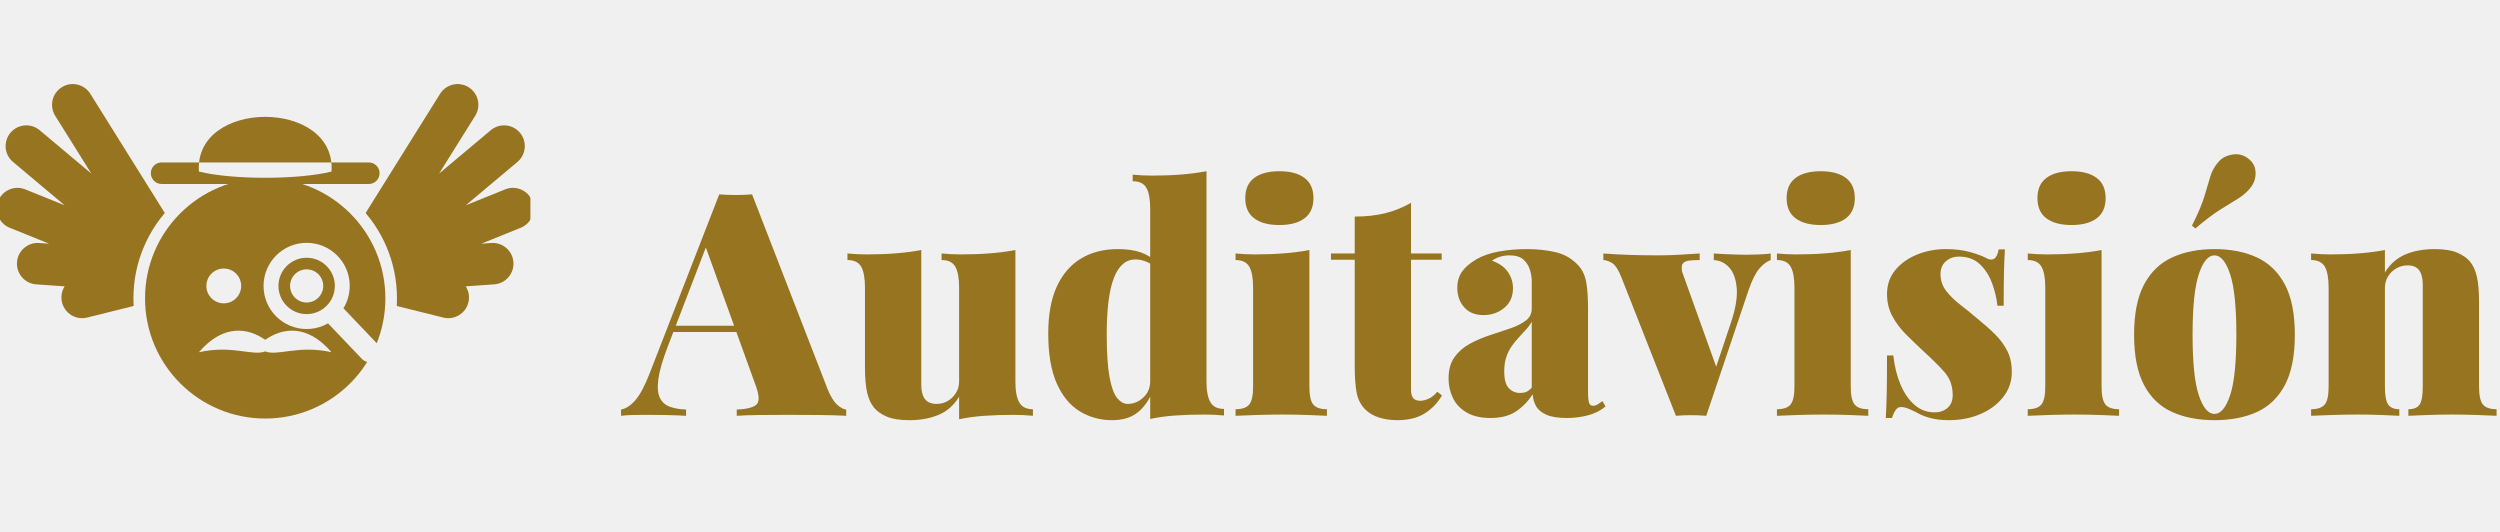
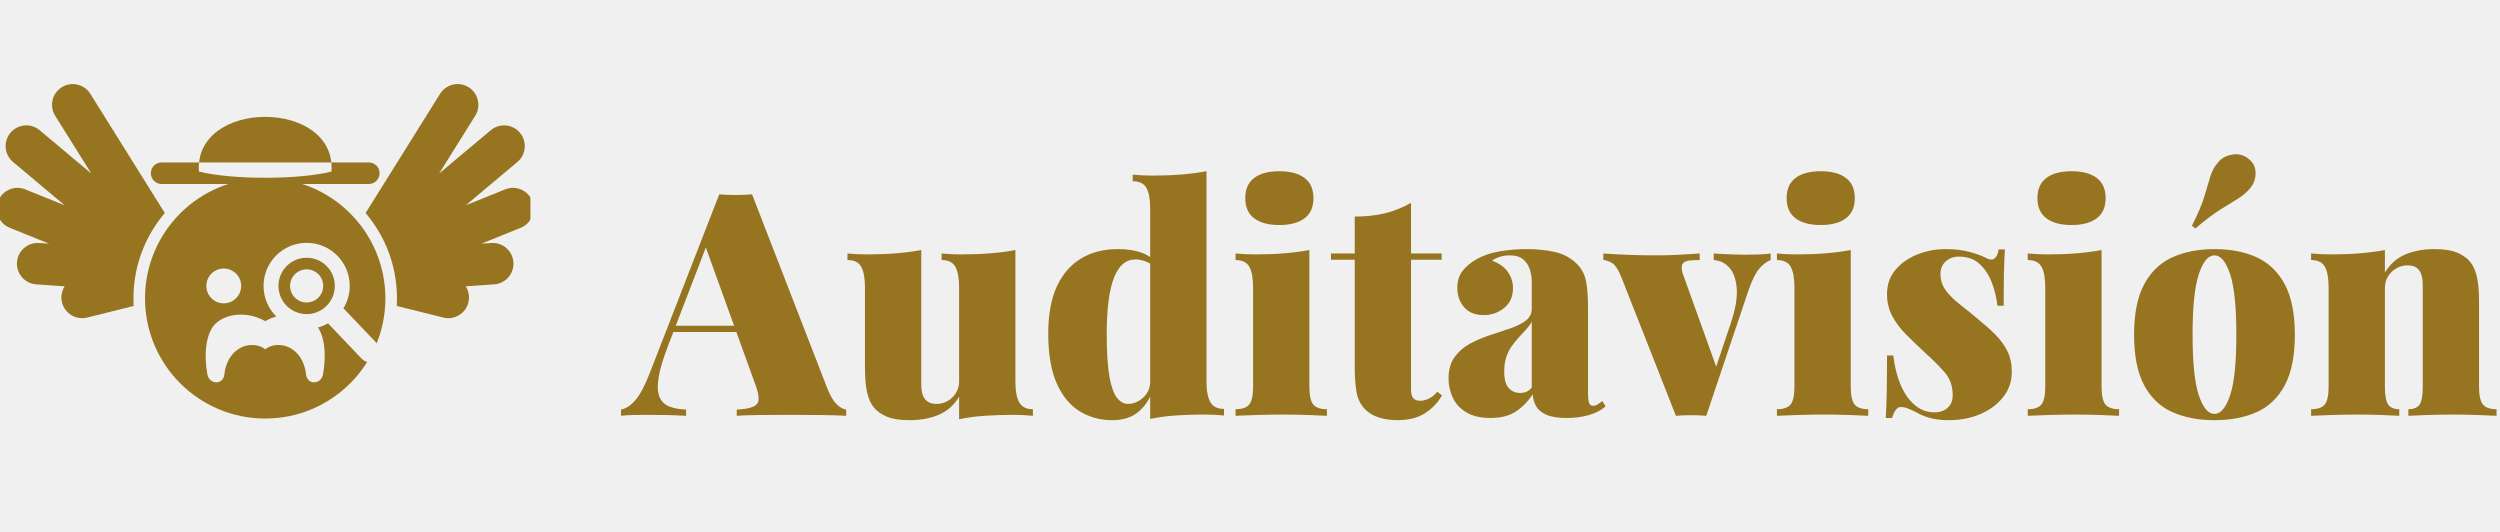
<svg xmlns="http://www.w3.org/2000/svg" viewBox="0 -9.9 319.75 68.03">
  <g transform="translate(0 -9.9) scale(1.06)">
    <defs>
      <mask id="mc6" maskUnits="userSpaceOnUse" x="0" y="0" width="64" height="64">
        <rect width="64" height="64" fill="#ffffff" />
-         <path fill="#000000" d="M24.9 34.5A2.1 2.1 0 1 0 29.1 34.5A2.1 2.1 0 1 0 24.9 34.5ZM35 34.5A2 2 0 1 0 39 34.5A2 2 0 1 0 35 34.5ZM39.66 39.1L43.66 43.3A1.3 1.3 0 0 0 45.54 41.5L41.54 37.3A1.3 1.3 0 0 0 39.66 39.1ZM24 42.5C27 39 30 39.6 32 41C34 39.6 37 39 40 42.5C36 41.6 33.5 43 32 42.4C30.5 43 28 41.6 24 42.5Z" />
+         <path fill="#000000" d="M24.9 34.5A2.1 2.1 0 1 0 29.1 34.5A2.1 2.1 0 1 0 24.9 34.5ZM35 34.5A2 2 0 1 0 39 34.5A2 2 0 1 0 35 34.5ZM39.66 39.1L43.66 43.3A1.3 1.3 0 0 0 45.54 41.5L41.54 37.3A1.3 1.3 0 0 0 39.66 39.1ZM32 38.75C34.04 37.56 36.76 37.73 38.12 39.18C39.23 40.45 39.39 42.92 38.97 45.21C38.72 46.4 37.1 46.48 36.93 45.21C36.76 43.51 35.83 42.15 34.38 41.73C33.36 41.47 32.51 41.73 32 42.15C31.49 41.73 30.64 41.47 29.62 41.73C28.18 42.15 27.24 43.51 27.07 45.21C26.9 46.48 25.29 46.4 25.03 45.21C24.61 42.92 24.77 40.45 25.88 39.18C27.24 37.73 29.96 37.56 32 38.75Z" />
        <path fill="#000000" fill-rule="evenodd" d="M31.8 34.5A5.2 5.2 0 1 0 42.2 34.5A5.2 5.2 0 1 0 31.8 34.5ZM33.6 34.5A3.4 3.4 0 1 0 40.4 34.5A3.4 3.4 0 1 0 33.6 34.5Z" />
      </mask>
      <mask id="wc6" maskUnits="userSpaceOnUse" x="0" y="0" width="64" height="64">
        <rect width="64" height="64" fill="#ffffff" />
        <path fill="#000000" d="M16.1 36A15.9 15.9 0 1 0 47.9 36A15.9 15.9 0 1 0 16.1 36Z" />
      </mask>
    </defs>
    <path fill="#967420" mask="url(#wc6)" d="M23.62 31.68L10.9 11.32A2.5 2.5 0 0 0 6.66 13.97L19.38 34.32A2.5 2.5 0 0 0 23.62 31.68ZM23.11 31.08L4.72 15.66A2.5 2.5 0 0 0 1.51 19.49L19.89 34.92A2.5 2.5 0 0 0 23.11 31.08ZM22.44 30.68L2.97 22.82A2.5 2.5 0 0 0 1.09 27.45L20.56 35.32A2.5 2.5 0 0 0 22.44 30.68ZM21.67 30.51L4.72 29.32A2.5 2.5 0 0 0 4.37 34.31L21.33 35.49A2.5 2.5 0 0 0 21.67 30.51ZM20.9 30.57L9.25 33.48A2.5 2.5 0 0 0 10.46 38.33L22.1 35.43A2.5 2.5 0 0 0 20.9 30.57ZM44.62 34.32L57.34 13.97A2.5 2.5 0 0 0 53.1 11.32L40.38 31.68A2.5 2.5 0 0 0 44.62 34.32ZM44.11 34.92L62.49 19.49A2.5 2.5 0 0 0 59.28 15.66L40.89 31.08A2.5 2.5 0 0 0 44.11 34.92ZM43.44 35.32L62.91 27.45A2.5 2.5 0 0 0 61.03 22.82L41.56 30.68A2.5 2.5 0 0 0 43.44 35.32ZM42.67 35.49L59.63 34.31A2.5 2.5 0 0 0 59.28 29.32L42.33 30.51A2.5 2.5 0 0 0 42.67 35.49ZM41.9 35.43L53.54 38.33A2.5 2.5 0 0 0 54.75 33.48L43.1 30.57A2.5 2.5 0 0 0 41.9 35.43Z" />
    <path fill="#967420" mask="url(#mc6)" d="M17.5 36A14.5 14.5 0 1 0 46.5 36A14.5 14.5 0 1 0 17.5 36Z" />
    <path fill="#967420" d="M24 20.7C23.4 11.9 40.6 11.9 40 20.7C36 21.7 28 21.7 24 20.7ZM19.5 22.2L44.5 22.2A1.3 1.3 0 0 0 44.5 19.6L19.5 19.6A1.3 1.3 0 0 0 19.5 22.2Z" />
  </g>
  <path fill="#967420" transform="translate(80.27 0)" d="M15.92 14.96 25.6 39.92Q26.16 41.28 26.8 41.86Q27.44 42.44 27.96 42.48V43.28Q26.52 43.2 24.6 43.18Q22.68 43.16 20.68 43.16Q18.64 43.16 16.84 43.18Q15.04 43.2 13.96 43.28V42.48Q16 42.4 16.54 41.78Q17.08 41.16 16.28 39.12L9.88 21.4L10.68 20L5.16 34.36Q4.16 36.96 3.94 38.54Q3.72 40.12 4.12 40.96Q4.52 41.8 5.4 42.12Q6.28 42.44 7.48 42.48V43.28Q6 43.2 4.82 43.18Q3.64 43.16 2.24 43.16Q1.48 43.16 0.62 43.18Q-0.24 43.2 -0.84 43.28V42.48Q0.08 42.32 0.98 41.3Q1.88 40.28 2.84 37.8L11.72 14.96Q12.68 15.04 13.82 15.04Q14.96 15.04 15.92 14.96ZM17.32 31.76V32.56H5.4L5.8 31.76ZM49.6 22.08V38.92Q49.6 40.72 50.1 41.58Q50.6 42.44 51.84 42.44V43.28Q50.6 43.16 49.36 43.16Q47.36 43.16 45.64 43.28Q43.92 43.4 42.4 43.72V40.84Q41.44 42.44 39.82 43.14Q38.2 43.84 36.04 43.84Q34.2 43.84 33.14 43.38Q32.08 42.92 31.52 42.24Q30.92 41.52 30.64 40.32Q30.36 39.12 30.36 37.08V26.88Q30.36 25.08 29.88 24.22Q29.4 23.36 28.12 23.36V22.52Q29.4 22.64 30.6 22.64Q32.6 22.64 34.34 22.5Q36.08 22.36 37.56 22.08V39.24Q37.56 40.08 37.76 40.64Q37.96 41.2 38.4 41.48Q38.84 41.76 39.52 41.76Q40.28 41.76 40.92 41.4Q41.56 41.04 41.98 40.38Q42.4 39.72 42.4 38.88V26.88Q42.4 25.08 41.92 24.22Q41.44 23.36 40.16 23.36V22.52Q41.44 22.64 42.64 22.64Q44.64 22.64 46.38 22.5Q48.12 22.36 49.6 22.08ZM74.04 12V38.88Q74.04 40.68 74.54 41.54Q75.04 42.4 76.28 42.4V43.24Q75.04 43.12 73.8 43.12Q71.8 43.12 70.08 43.24Q68.36 43.36 66.84 43.68V16.8Q66.84 15 66.36 14.14Q65.88 13.28 64.6 13.28V12.44Q65.88 12.56 67.08 12.56Q69.08 12.56 70.82 12.42Q72.56 12.28 74.04 12ZM62.68 21.96Q64.44 21.96 65.64 22.38Q66.84 22.8 67.76 23.72L67.32 24.16Q66.8 23.72 66.16 23.5Q65.52 23.28 64.96 23.28Q63.12 23.28 62.2 25.64Q61.28 28 61.28 32.88Q61.28 36.4 61.64 38.34Q62 40.28 62.62 41.02Q63.24 41.76 63.96 41.76Q65.08 41.76 65.96 40.94Q66.84 40.12 66.84 38.88V40.84Q66.04 42.36 64.88 43.1Q63.72 43.84 61.96 43.84Q59.68 43.84 57.82 42.7Q55.96 41.56 54.88 39.12Q53.8 36.68 53.8 32.76Q53.8 29.12 54.9 26.74Q56 24.36 58 23.16Q60 21.96 62.68 21.96ZM83.36 12Q85.44 12 86.58 12.86Q87.72 13.72 87.72 15.44Q87.72 17.16 86.58 18.02Q85.44 18.88 83.36 18.88Q81.28 18.88 80.14 18.02Q79 17.16 79 15.44Q79 13.72 80.14 12.86Q81.28 12 83.36 12ZM87.2 22.08V39.56Q87.2 41.24 87.7 41.84Q88.2 42.44 89.44 42.44V43.28Q88.64 43.24 87.04 43.18Q85.44 43.12 83.76 43.12Q82.08 43.12 80.36 43.18Q78.64 43.24 77.76 43.28V42.44Q79 42.44 79.5 41.84Q80 41.24 80 39.56V26.88Q80 25.08 79.52 24.22Q79.04 23.36 77.76 23.36V22.52Q79.04 22.64 80.24 22.64Q82.24 22.64 83.98 22.5Q85.72 22.36 87.2 22.08ZM100.2 16.04V22.52H104.12V23.32H100.2V39.92Q100.2 40.68 100.48 41.02Q100.76 41.36 101.4 41.36Q101.84 41.36 102.44 41.1Q103.04 40.84 103.56 40.2L104.16 40.68Q103.32 42.12 101.94 42.98Q100.56 43.84 98.48 43.84Q97.16 43.84 96.1 43.5Q95.04 43.16 94.36 42.48Q93.48 41.6 93.24 40.3Q93 39 93 36.92V23.32H89.96V22.52H93V17.8Q95.12 17.8 96.86 17.38Q98.6 16.96 100.2 16.04ZM110.36 43.56Q108.48 43.56 107.28 42.84Q106.08 42.12 105.54 40.96Q105 39.8 105 38.52Q105 36.84 105.76 35.78Q106.52 34.72 107.74 34.06Q108.96 33.4 110.32 32.96Q111.68 32.52 112.9 32.1Q114.12 31.68 114.88 31.1Q115.64 30.52 115.64 29.6V26.04Q115.64 25.4 115.42 24.64Q115.2 23.88 114.6 23.32Q114 22.76 112.8 22.76Q112.16 22.76 111.58 22.94Q111 23.12 110.56 23.44Q111.96 23.96 112.6 24.9Q113.24 25.84 113.24 26.96Q113.24 28.56 112.12 29.48Q111 30.4 109.48 30.4Q107.88 30.4 107 29.4Q106.12 28.4 106.12 26.92Q106.12 25.68 106.74 24.82Q107.36 23.96 108.6 23.24Q109.8 22.56 111.48 22.26Q113.16 21.96 115 21.96Q116.96 21.96 118.64 22.34Q120.32 22.72 121.52 23.96Q122.36 24.84 122.6 26.16Q122.84 27.48 122.84 29.56V40.28Q122.84 41.28 122.98 41.64Q123.12 42 123.48 42Q123.8 42 124.1 41.8Q124.4 41.6 124.68 41.4L125.08 42.08Q124.2 42.84 122.9 43.2Q121.6 43.56 120.16 43.56Q118.44 43.56 117.5 43.14Q116.56 42.72 116.18 42.02Q115.8 41.32 115.76 40.52Q114.92 41.84 113.66 42.7Q112.4 43.56 110.36 43.56ZM114.16 40.36Q114.6 40.36 114.94 40.22Q115.28 40.08 115.64 39.68V31.24Q115.36 31.76 114.9 32.26Q114.44 32.76 113.96 33.28Q113.48 33.8 113.06 34.4Q112.64 35 112.38 35.78Q112.12 36.56 112.12 37.6Q112.12 39.12 112.7 39.74Q113.28 40.36 114.16 40.36ZM146.2 22.52V23.36Q145.44 23.64 144.74 24.46Q144.04 25.28 143.36 27.24L137.96 43.28Q137 43.2 136.02 43.2Q135.04 43.2 134.08 43.28L127.12 25.6Q126.52 24.08 125.88 23.72Q125.24 23.36 124.8 23.36V22.52Q126.4 22.64 128.12 22.7Q129.84 22.76 131.92 22.76Q133.16 22.76 134.54 22.68Q135.92 22.6 137.12 22.52V23.36Q136.4 23.36 135.82 23.42Q135.24 23.48 134.98 23.78Q134.72 24.08 134.88 24.88L139.36 37.36L138.84 38.16L141.08 31.48Q142 28.76 141.86 27Q141.72 25.24 140.92 24.34Q140.12 23.44 138.92 23.36V22.52Q139.48 22.56 140.28 22.6Q141.08 22.64 141.86 22.66Q142.64 22.68 143.12 22.68Q143.84 22.68 144.8 22.64Q145.76 22.6 146.2 22.52ZM152.6 12Q154.68 12 155.82 12.86Q156.96 13.72 156.96 15.44Q156.96 17.16 155.82 18.02Q154.68 18.88 152.6 18.88Q150.52 18.88 149.38 18.02Q148.24 17.16 148.24 15.44Q148.24 13.72 149.38 12.86Q150.52 12 152.6 12ZM156.44 22.08V39.56Q156.44 41.24 156.94 41.84Q157.44 42.44 158.68 42.44V43.28Q157.88 43.24 156.28 43.18Q154.68 43.12 153 43.12Q151.32 43.12 149.6 43.18Q147.88 43.24 147 43.28V42.44Q148.24 42.44 148.74 41.84Q149.24 41.24 149.24 39.56V26.88Q149.24 25.08 148.76 24.22Q148.28 23.36 147 23.36V22.52Q148.28 22.64 149.48 22.64Q151.48 22.64 153.22 22.5Q154.96 22.36 156.44 22.08ZM168.6 21.96Q170.36 21.96 171.7 22.34Q173.04 22.72 173.64 23.04Q175.04 23.88 175.36 22H176.16Q176.08 23.16 176.04 24.82Q176 26.48 176 29.2H175.2Q175.04 27.72 174.5 26.28Q173.96 24.84 172.94 23.88Q171.92 22.92 170.28 22.92Q169.28 22.92 168.6 23.52Q167.92 24.12 167.92 25.16Q167.92 26.36 168.64 27.3Q169.36 28.24 170.48 29.1Q171.6 29.96 172.72 30.92Q173.96 31.92 174.92 32.88Q175.88 33.84 176.46 34.98Q177.04 36.12 177.04 37.68Q177.04 39.48 175.94 40.88Q174.84 42.28 173.02 43.06Q171.2 43.84 168.96 43.84Q167.56 43.84 166.52 43.54Q165.48 43.24 164.84 42.84Q164.2 42.52 163.74 42.34Q163.28 42.16 162.84 42.16Q162.44 42.16 162.16 42.58Q161.88 43 161.72 43.56H160.92Q161 42.28 161.04 40.44Q161.08 38.6 161.08 35.56H161.88Q162.12 37.68 162.82 39.32Q163.52 40.96 164.62 41.9Q165.72 42.84 167.16 42.84Q167.8 42.84 168.32 42.6Q168.84 42.36 169.16 41.88Q169.48 41.4 169.48 40.64Q169.48 38.88 168.42 37.68Q167.36 36.48 165.76 35.04Q164.56 33.92 163.5 32.86Q162.44 31.8 161.76 30.54Q161.08 29.28 161.08 27.72Q161.08 25.92 162.14 24.64Q163.2 23.36 164.92 22.66Q166.64 21.96 168.6 21.96ZM184.68 12Q186.76 12 187.9 12.86Q189.04 13.72 189.04 15.44Q189.04 17.16 187.9 18.02Q186.76 18.88 184.68 18.88Q182.6 18.88 181.46 18.02Q180.32 17.16 180.32 15.44Q180.32 13.72 181.46 12.86Q182.6 12 184.68 12ZM188.52 22.08V39.56Q188.52 41.24 189.02 41.84Q189.52 42.44 190.76 42.44V43.28Q189.96 43.24 188.36 43.18Q186.76 43.12 185.08 43.12Q183.4 43.12 181.68 43.18Q179.96 43.24 179.08 43.28V42.44Q180.32 42.44 180.82 41.84Q181.32 41.24 181.32 39.56V26.88Q181.32 25.08 180.84 24.22Q180.36 23.36 179.08 23.36V22.52Q180.36 22.64 181.56 22.64Q183.56 22.64 185.3 22.5Q187.04 22.36 188.52 22.08ZM202.96 21.96Q206.08 21.96 208.38 23.02Q210.68 24.08 211.96 26.48Q213.24 28.88 213.24 32.92Q213.24 36.96 211.96 39.36Q210.68 41.76 208.38 42.8Q206.08 43.84 202.96 43.84Q199.88 43.84 197.56 42.8Q195.24 41.76 193.96 39.36Q192.68 36.96 192.68 32.92Q192.68 28.88 193.96 26.48Q195.24 24.08 197.56 23.02Q199.88 21.96 202.96 21.96ZM202.96 22.76Q201.76 22.76 200.96 25.16Q200.16 27.56 200.16 32.92Q200.16 38.28 200.96 40.66Q201.76 43.04 202.96 43.04Q204.16 43.04 204.96 40.66Q205.76 38.28 205.76 32.92Q205.76 27.56 204.96 25.16Q204.16 22.76 202.96 22.76ZM207.4 10.48Q208.2 11.12 208.22 12.2Q208.24 13.28 207.56 14.12Q206.92 14.92 205.98 15.5Q205.04 16.08 203.72 16.9Q202.4 17.72 200.52 19.32L200.08 18.96Q201.24 16.68 201.68 15.18Q202.12 13.68 202.44 12.64Q202.76 11.6 203.48 10.8Q204.12 10.04 205.3 9.86Q206.48 9.68 207.4 10.48ZM231.12 21.96Q232.96 21.96 234.02 22.42Q235.08 22.88 235.64 23.56Q236.24 24.28 236.52 25.48Q236.8 26.68 236.8 28.72V39.56Q236.8 41.24 237.3 41.84Q237.8 42.44 239.04 42.44V43.28Q238.24 43.24 236.62 43.18Q235 43.12 233.44 43.12Q231.76 43.12 230.16 43.18Q228.56 43.24 227.76 43.28V42.44Q228.8 42.44 229.2 41.84Q229.6 41.24 229.6 39.56V26.56Q229.6 25.72 229.4 25.16Q229.2 24.6 228.78 24.32Q228.36 24.04 227.64 24.04Q226.92 24.04 226.26 24.4Q225.6 24.76 225.18 25.42Q224.76 26.08 224.76 26.92V39.56Q224.76 41.24 225.18 41.84Q225.6 42.44 226.6 42.44V43.28Q225.84 43.24 224.36 43.18Q222.88 43.12 221.32 43.12Q219.64 43.12 217.92 43.18Q216.2 43.24 215.32 43.28V42.44Q216.56 42.44 217.06 41.84Q217.56 41.24 217.56 39.56V26.88Q217.56 25.08 217.08 24.22Q216.6 23.36 215.32 23.36V22.52Q216.6 22.64 217.8 22.64Q219.8 22.64 221.54 22.5Q223.28 22.36 224.76 22.08V24.96Q225.72 23.36 227.34 22.66Q228.96 21.96 231.12 21.96Z" />
</svg>
